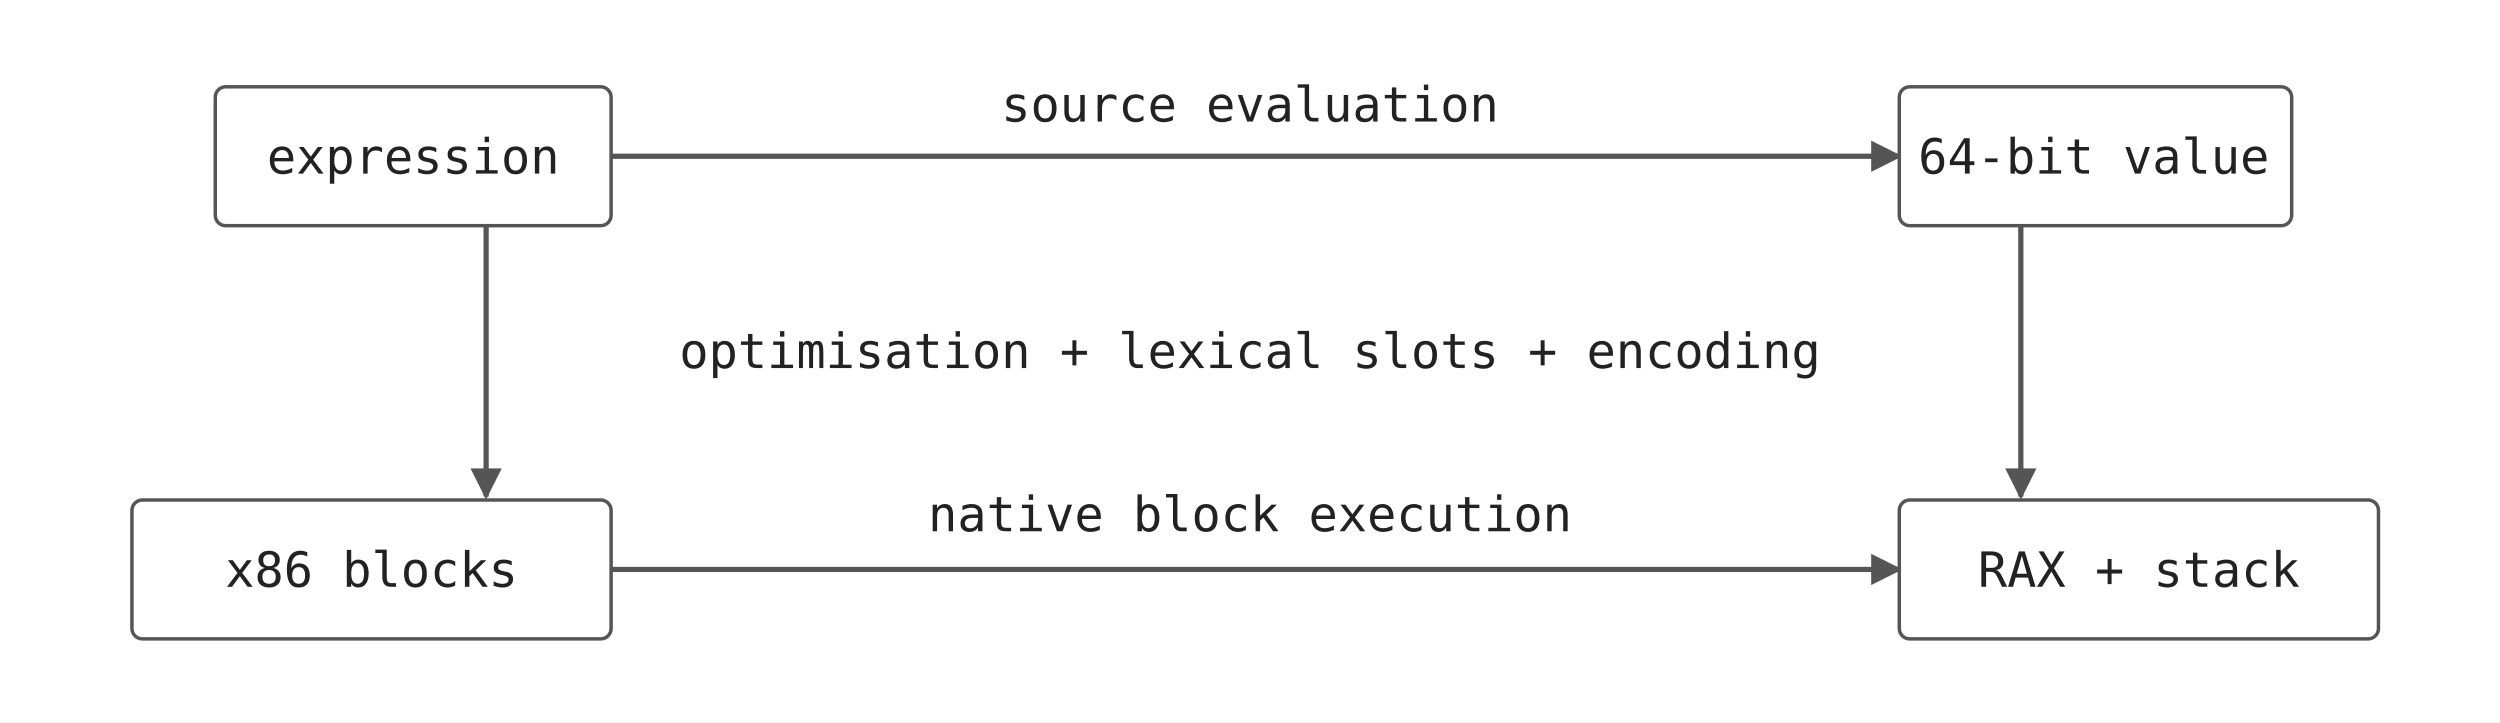
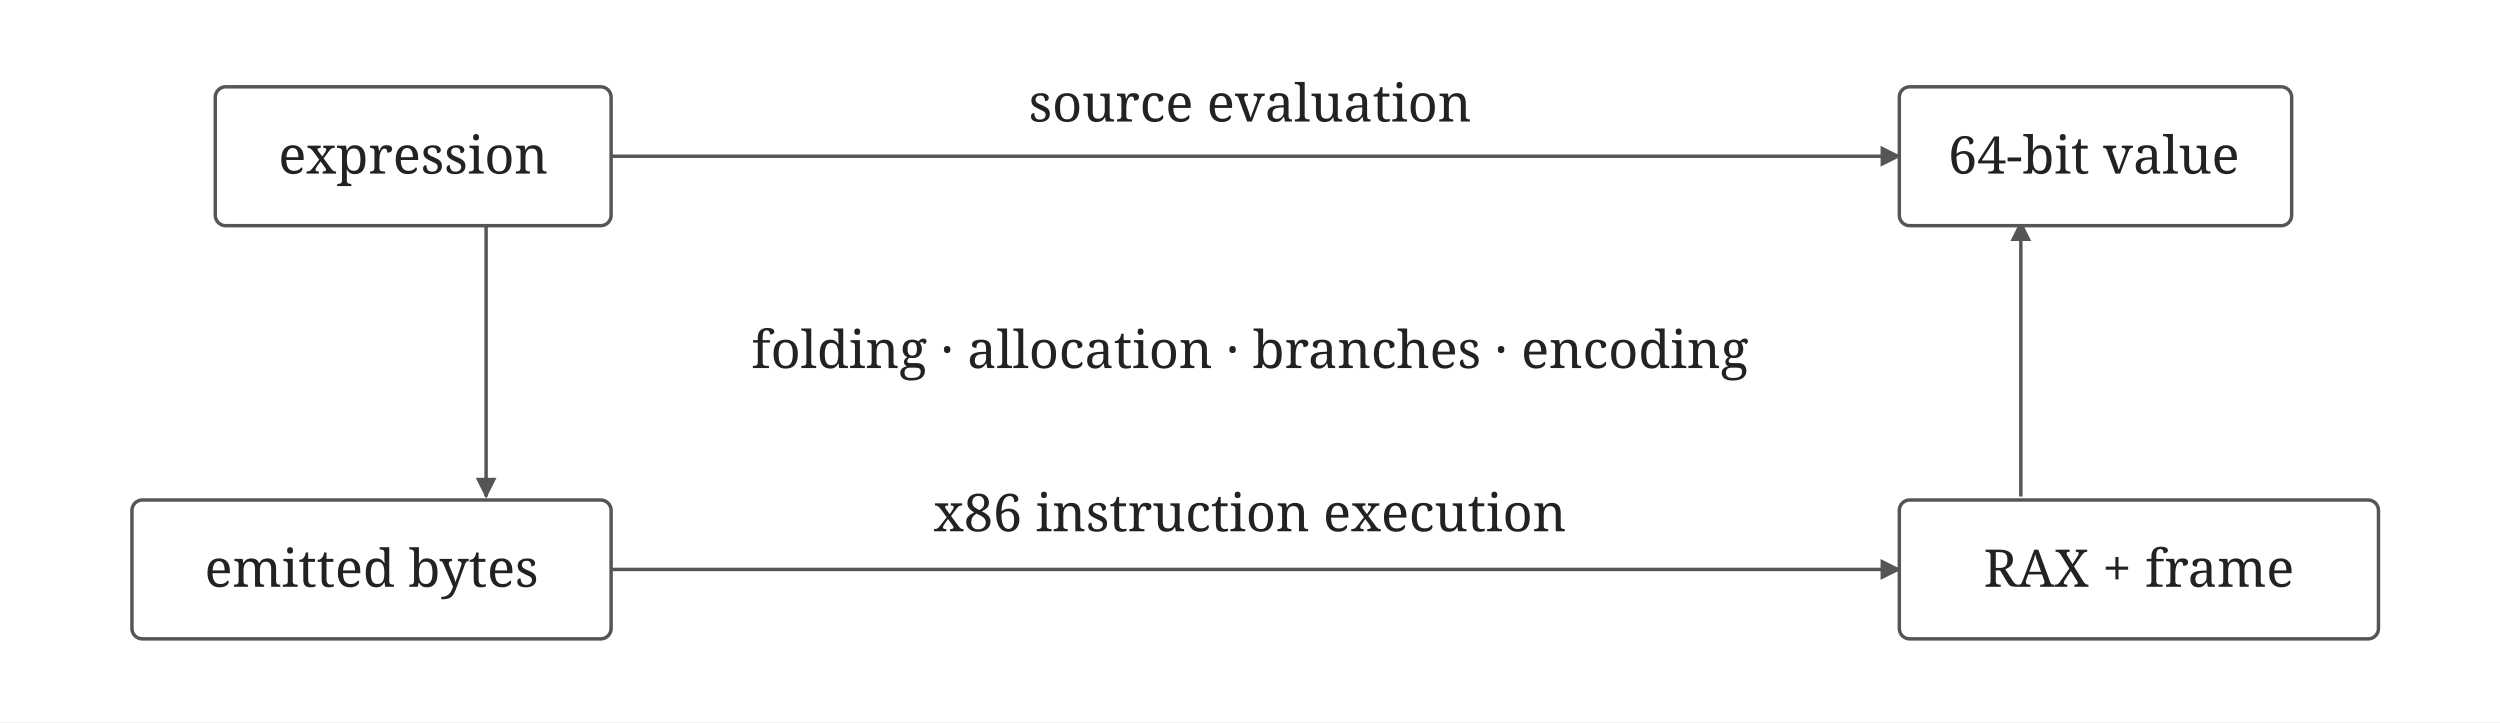
- <svg xmlns="http://www.w3.org/2000/svg" width="720" height="208" viewBox="0 0 720 208">
+ <svg xmlns="http://www.w3.org/2000/svg" width="720" height="208" viewBox="0 0 720 208" role="img" aria-labelledby="title description">
  <defs>
    <marker id="arrow" viewBox="0 0 10 10" refX="9" refY="5" markerWidth="6" markerHeight="6" orient="auto-start-reverse">
      <path d="M 0 0 L 10 5 L 0 10 z" fill="#555" />
    </marker>
  </defs>
  <rect width="720" height="208" fill="white" />
-   <g fill="none" stroke="#555" stroke-width="1.5" marker-end="url(#arrow)">
+   <g fill="none" stroke="#555" stroke-width="1" marker-end="url(#arrow)">
    <path d="M 176 45 H 547" />
    <path d="M 140 64 V 143" />
-     <path d="M 582 64 V 143" />
+     <path d="M 582 143 V 64" />
    <path d="M 176 164 H 547" />
  </g>
  <g fill="white" stroke="#555">
    <rect x="62" y="25" width="114" height="40" rx="3" />
    <rect x="547" y="25" width="113" height="40" rx="3" />
    <rect x="38" y="144" width="138" height="40" rx="3" />
    <rect x="547" y="144" width="138" height="40" rx="3" />
  </g>
-   <g font-family="monospace" font-size="14" fill="#222" text-anchor="middle">
+   <g font-family="STIX Two Text, Libertinus Serif, Georgia, serif" font-size="15" fill="#222" text-anchor="middle">
    <text x="119" y="50">expression</text>
    <text x="603" y="50">64-bit value</text>
-     <text x="107" y="169">x86 blocks</text>
-     <text x="616" y="169">RAX + stack</text>
+     <text x="107" y="169">emitted bytes</text>
+     <text x="616" y="169">RAX + frame</text>
    <text x="360" y="35">source evaluation</text>
-     <text x="360" y="153">native block execution</text>
-     <text x="360" y="106">optimisation + lexical slots + encoding</text>
+     <text x="360" y="153">x86 instruction execution</text>
+     <text x="360" y="106">folding · allocation · branches · encoding</text>
  </g>
</svg>
